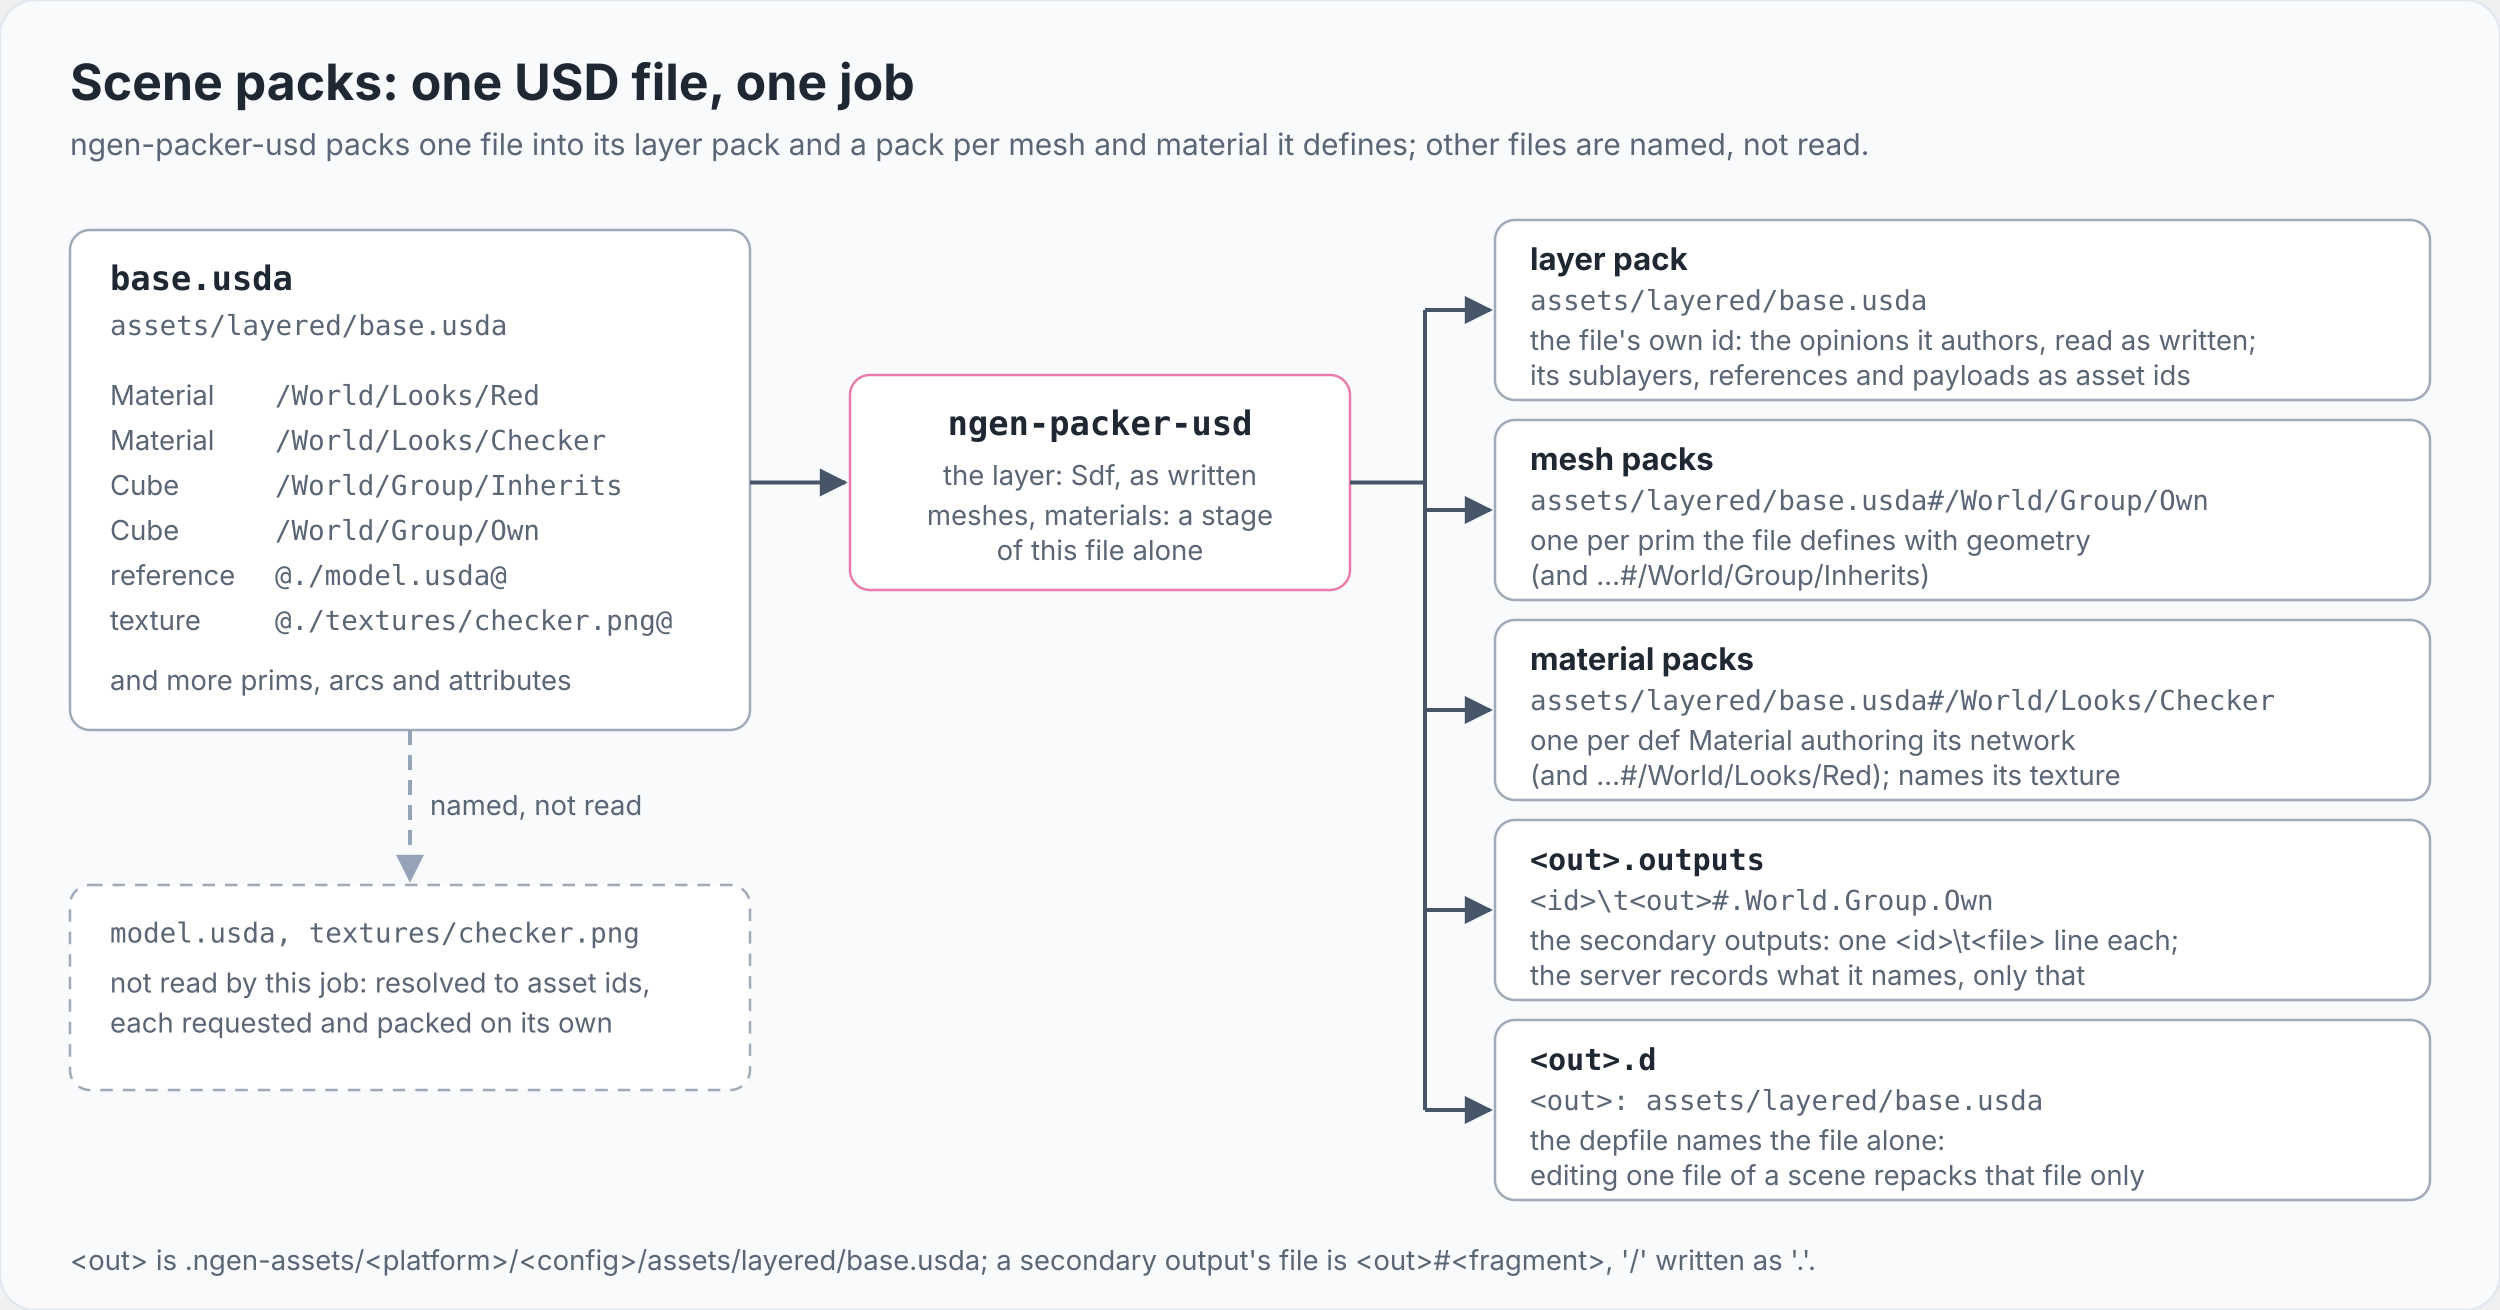
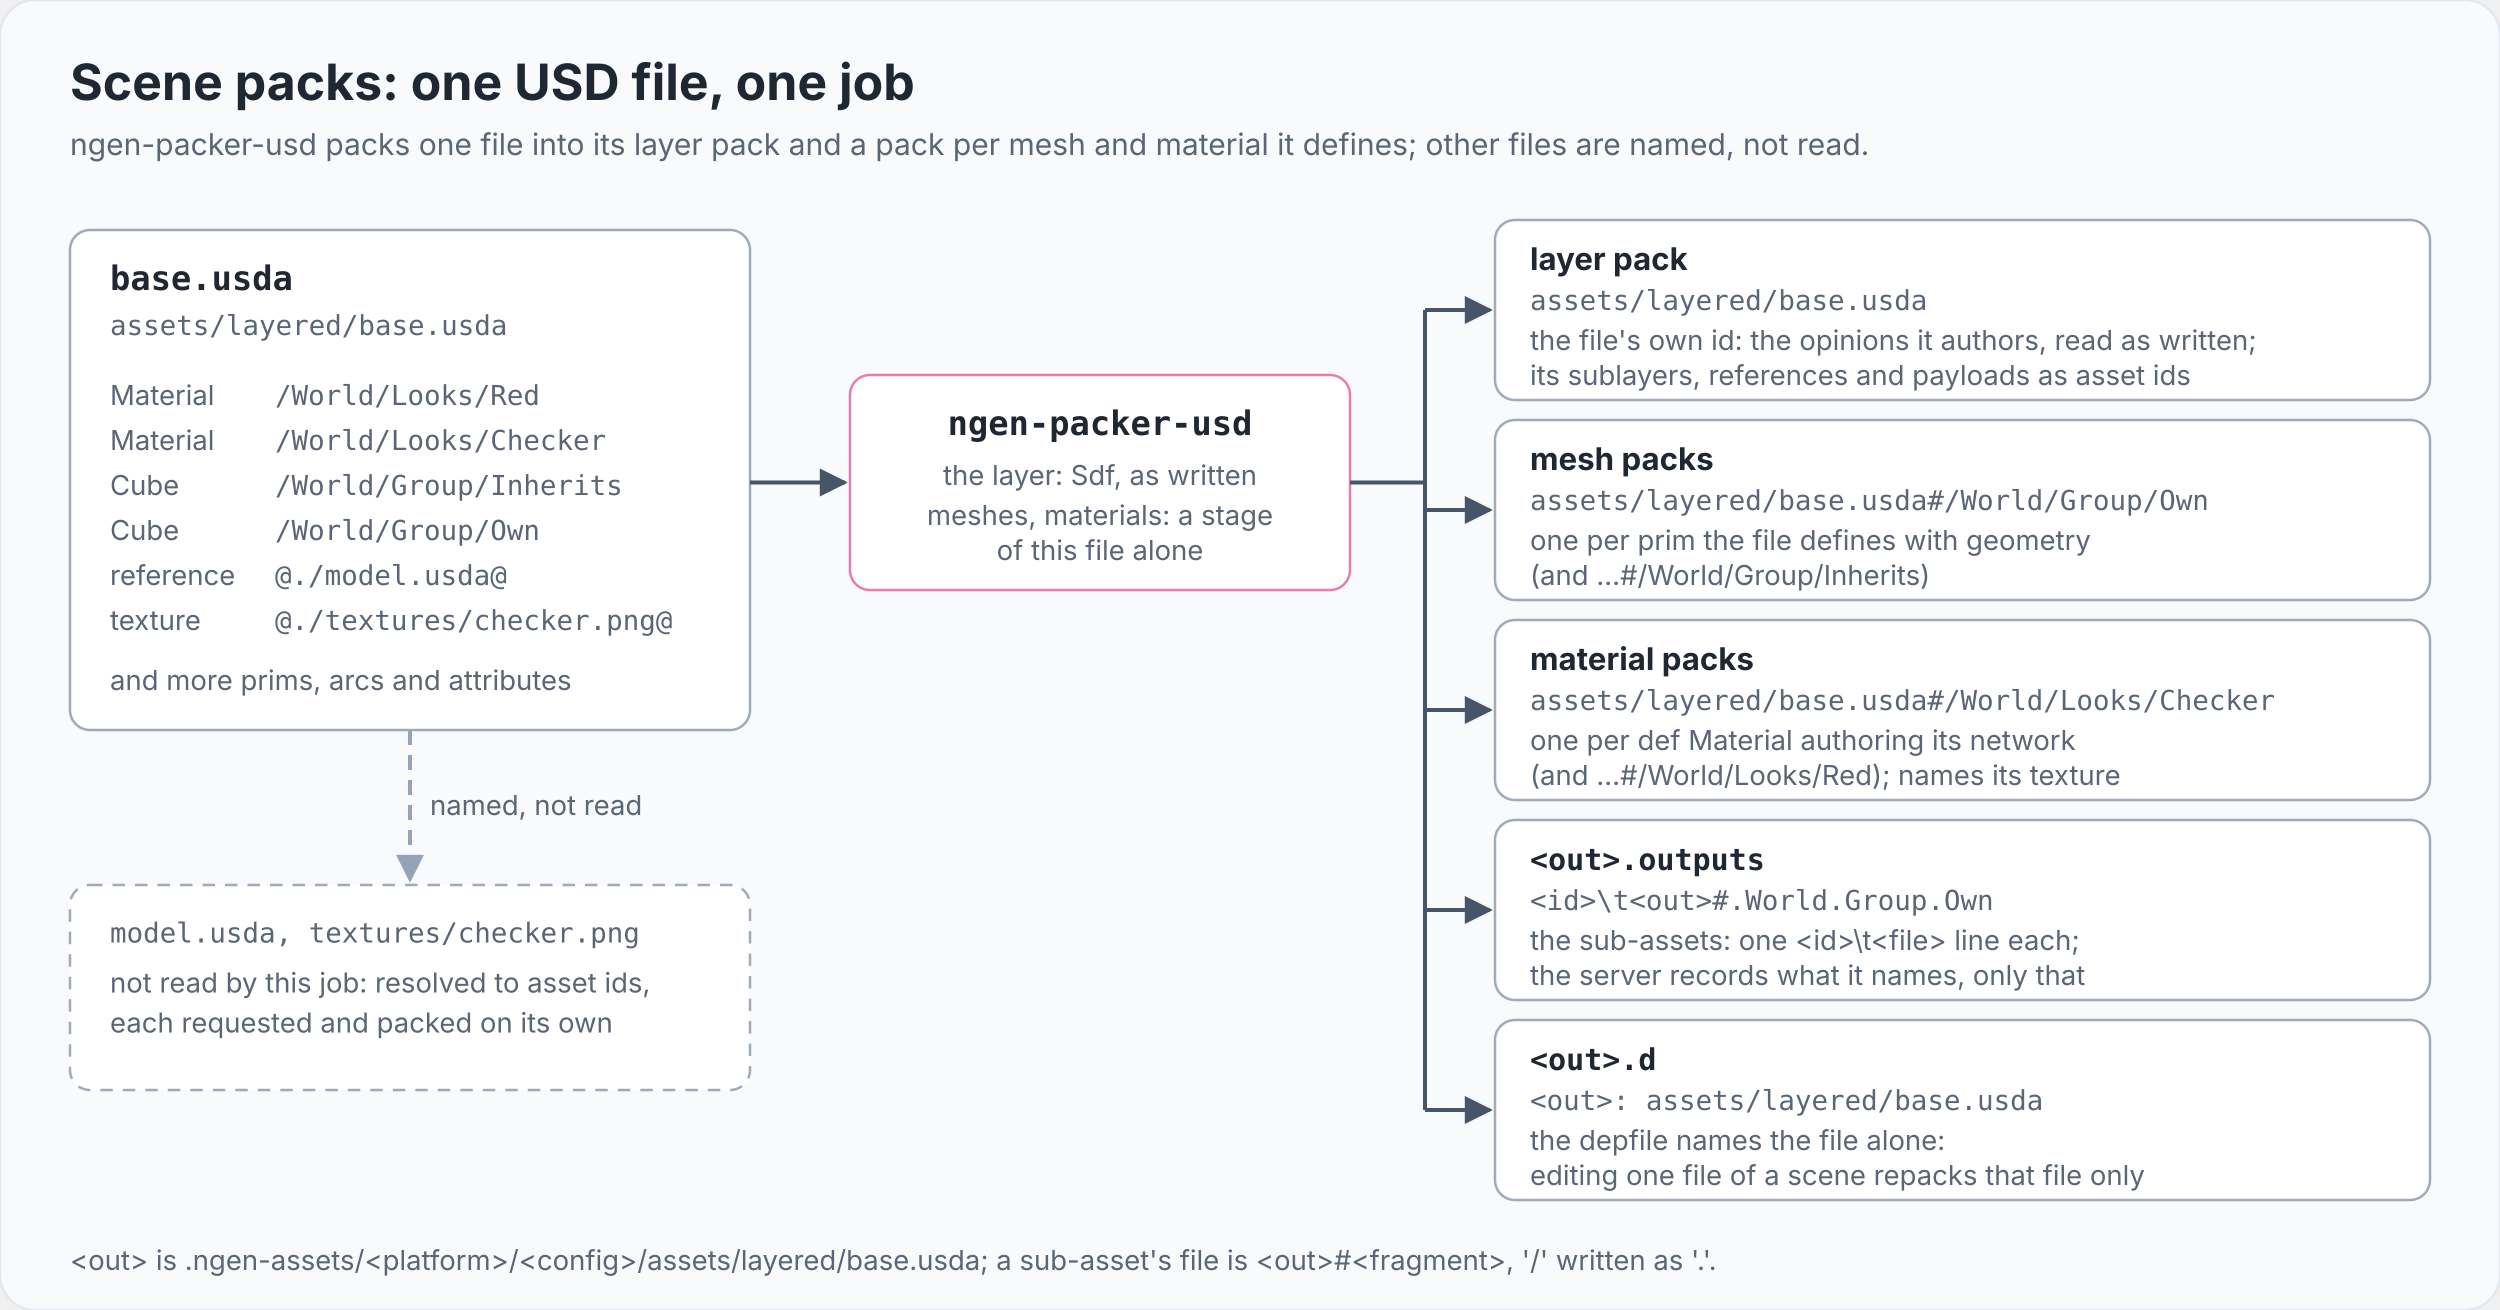
<svg xmlns="http://www.w3.org/2000/svg" width="1000" height="524" viewBox="0 0 1000 524" font-family="Inter, Segoe UI, Helvetica, Arial, sans-serif">
  <style>
    .title { font-size: 20px; font-weight: 700; fill: #1f2733; }
    .h { font-size: 14px; font-weight: 700; fill: #1f2733; }
    .lib { font-size: 13.5px; font-weight: 700; fill: #1f2733; font-family: JetBrains Mono, Consolas, Menlo, monospace; }
    .f { font-size: 12px; font-weight: 700; fill: #1f2733; font-family: JetBrains Mono, Consolas, Menlo, monospace; }
    .t { font-size: 12.5px; fill: #3a4452; }
    .b { font-weight: 700; fill: #1f2733; }
    .s { font-size: 11px; fill: #5a6575; }
    .mono { font-family: JetBrains Mono, Consolas, Menlo, monospace; }
    .edge { font-size: 11.5px; font-weight: 600; fill: #334155; }
  </style>
  <defs>
    <marker id="arrow" viewBox="0 0 10 10" refX="9" refY="5" markerWidth="7" markerHeight="7" orient="auto-start-reverse">
      <path d="M0,0 L10,5 L0,10 z" fill="#475569" />
    </marker>
    <marker id="arrowGrey" viewBox="0 0 10 10" refX="9" refY="5" markerWidth="7" markerHeight="7" orient="auto-start-reverse">
      <path d="M0,0 L10,5 L0,10 z" fill="#94a3b8" />
    </marker>
  </defs>
  <rect x="0" y="0" width="1000" height="524" rx="14" fill="#f8fafc" stroke="#e2e8f0" />
  <text x="28" y="40" class="title">Scene packs: one USD file, one job</text>
  <text x="28" y="62" class="s" style="font-size:12px">ngen-packer-usd packs one file into its layer pack and a pack per mesh and material it defines; other files are named, not read.</text>
  <rect x="28" y="92" width="272" height="200" rx="8" fill="#ffffff" stroke="#64748b" stroke-opacity="0.6" />
  <text x="44" y="116" class="lib">base.usda</text>
  <text x="44" y="134" class="s mono">assets/layered/base.usda</text>
  <text x="44" y="162" class="s">Material</text>
  <text x="110" y="162" class="s mono">/World/Looks/Red</text>
  <text x="44" y="180" class="s">Material</text>
  <text x="110" y="180" class="s mono">/World/Looks/Checker</text>
  <text x="44" y="198" class="s">Cube</text>
  <text x="110" y="198" class="s mono">/World/Group/Inherits</text>
  <text x="44" y="216" class="s">Cube</text>
  <text x="110" y="216" class="s mono">/World/Group/Own</text>
  <text x="44" y="234" class="s">reference</text>
  <text x="110" y="234" class="s mono">@./model.usda@</text>
  <text x="44" y="252" class="s">texture</text>
  <text x="110" y="252" class="s mono">@./textures/checker.png@</text>
  <text x="44" y="276" class="s">and more prims, arcs and attributes</text>
  <line x1="164" y1="292" x2="164" y2="352" stroke="#94a3b8" stroke-width="1.6" stroke-dasharray="6 4" marker-end="url(#arrowGrey)" />
  <text x="172" y="326" class="s">named, not read</text>
  <rect x="28" y="354" width="272" height="82" rx="8" fill="#ffffff" stroke="#64748b" stroke-opacity="0.6" stroke-dasharray="5 4" />
  <text x="44" y="377" class="s mono">model.usda, textures/checker.png</text>
  <text x="44" y="397" class="s">not read by this job: resolved to asset ids,</text>
  <text x="44" y="413" class="s">each requested and packed on its own</text>
  <line x1="300" y1="193" x2="338" y2="193" stroke="#475569" stroke-width="1.6" marker-end="url(#arrow)" />
  <rect x="340" y="150" width="200" height="86" rx="8" fill="#ffffff" stroke="#db2777" stroke-opacity="0.6" />
  <text x="440" y="174" class="lib" text-anchor="middle">ngen-packer-usd</text>
  <text x="440" y="194" class="s" text-anchor="middle">the layer: Sdf, as written</text>
  <text x="440" y="210" class="s" text-anchor="middle">meshes, materials: a stage</text>
  <text x="440" y="224" class="s" text-anchor="middle">of this file alone</text>
  <path d="M540,193 L570,193" fill="none" stroke="#475569" stroke-width="1.6" />
  <line x1="570" y1="124" x2="570" y2="444" stroke="#475569" stroke-width="1.6" />
  <rect x="598" y="88" width="374" height="72" rx="8" fill="#ffffff" stroke="#64748b" stroke-opacity="0.6" />
  <line x1="570" y1="124" x2="596" y2="124" stroke="#475569" stroke-width="1.6" marker-end="url(#arrow)" />
  <text x="612" y="108" class="t b">layer pack</text>
  <text x="612" y="124" class="s mono">assets/layered/base.usda</text>
  <text x="612" y="140" class="s">the file's own id: the opinions it authors, read as written;</text>
  <text x="612" y="154" class="s">its sublayers, references and payloads as asset ids</text>
  <rect x="598" y="168" width="374" height="72" rx="8" fill="#ffffff" stroke="#64748b" stroke-opacity="0.6" />
  <line x1="570" y1="204" x2="596" y2="204" stroke="#475569" stroke-width="1.6" marker-end="url(#arrow)" />
  <text x="612" y="188" class="t b">mesh packs</text>
  <text x="612" y="204" class="s mono">assets/layered/base.usda#/World/Group/Own</text>
  <text x="612" y="220" class="s">one per prim the file defines with geometry</text>
  <text x="612" y="234" class="s">(and …#/World/Group/Inherits)</text>
  <rect x="598" y="248" width="374" height="72" rx="8" fill="#ffffff" stroke="#64748b" stroke-opacity="0.6" />
  <line x1="570" y1="284" x2="596" y2="284" stroke="#475569" stroke-width="1.6" marker-end="url(#arrow)" />
  <text x="612" y="268" class="t b">material packs</text>
  <text x="612" y="284" class="s mono">assets/layered/base.usda#/World/Looks/Checker</text>
  <text x="612" y="300" class="s">one per def Material authoring its network</text>
  <text x="612" y="314" class="s">(and …#/World/Looks/Red); names its texture</text>
  <rect x="598" y="328" width="374" height="72" rx="8" fill="#ffffff" stroke="#64748b" stroke-opacity="0.6" />
  <line x1="570" y1="364" x2="596" y2="364" stroke="#475569" stroke-width="1.6" marker-end="url(#arrow)" />
  <text x="612" y="348" class="f">&lt;out&gt;.outputs</text>
  <text x="612" y="364" class="s mono">&lt;id&gt;\t&lt;out&gt;#.World.Group.Own</text>
-   <text x="612" y="380" class="s">the secondary outputs: one &lt;id&gt;\t&lt;file&gt; line each;</text>
+   <text x="612" y="380" class="s">the sub-assets: one &lt;id&gt;\t&lt;file&gt; line each;</text>
  <text x="612" y="394" class="s">the server records what it names, only that</text>
  <rect x="598" y="408" width="374" height="72" rx="8" fill="#ffffff" stroke="#64748b" stroke-opacity="0.6" />
  <line x1="570" y1="444" x2="596" y2="444" stroke="#475569" stroke-width="1.6" marker-end="url(#arrow)" />
  <text x="612" y="428" class="f">&lt;out&gt;.d</text>
  <text x="612" y="444" class="s mono">&lt;out&gt;: assets/layered/base.usda</text>
  <text x="612" y="460" class="s">the depfile names the file alone:</text>
  <text x="612" y="474" class="s">editing one file of a scene repacks that file only</text>
-   <text x="28" y="508" class="s">&lt;out&gt; is .ngen-assets/&lt;platform&gt;/&lt;config&gt;/assets/layered/base.usda; a secondary output's file is &lt;out&gt;#&lt;fragment&gt;, '/' written as '.'.</text>
+   <text x="28" y="508" class="s">&lt;out&gt; is .ngen-assets/&lt;platform&gt;/&lt;config&gt;/assets/layered/base.usda; a sub-asset's file is &lt;out&gt;#&lt;fragment&gt;, '/' written as '.'.</text>
</svg>
